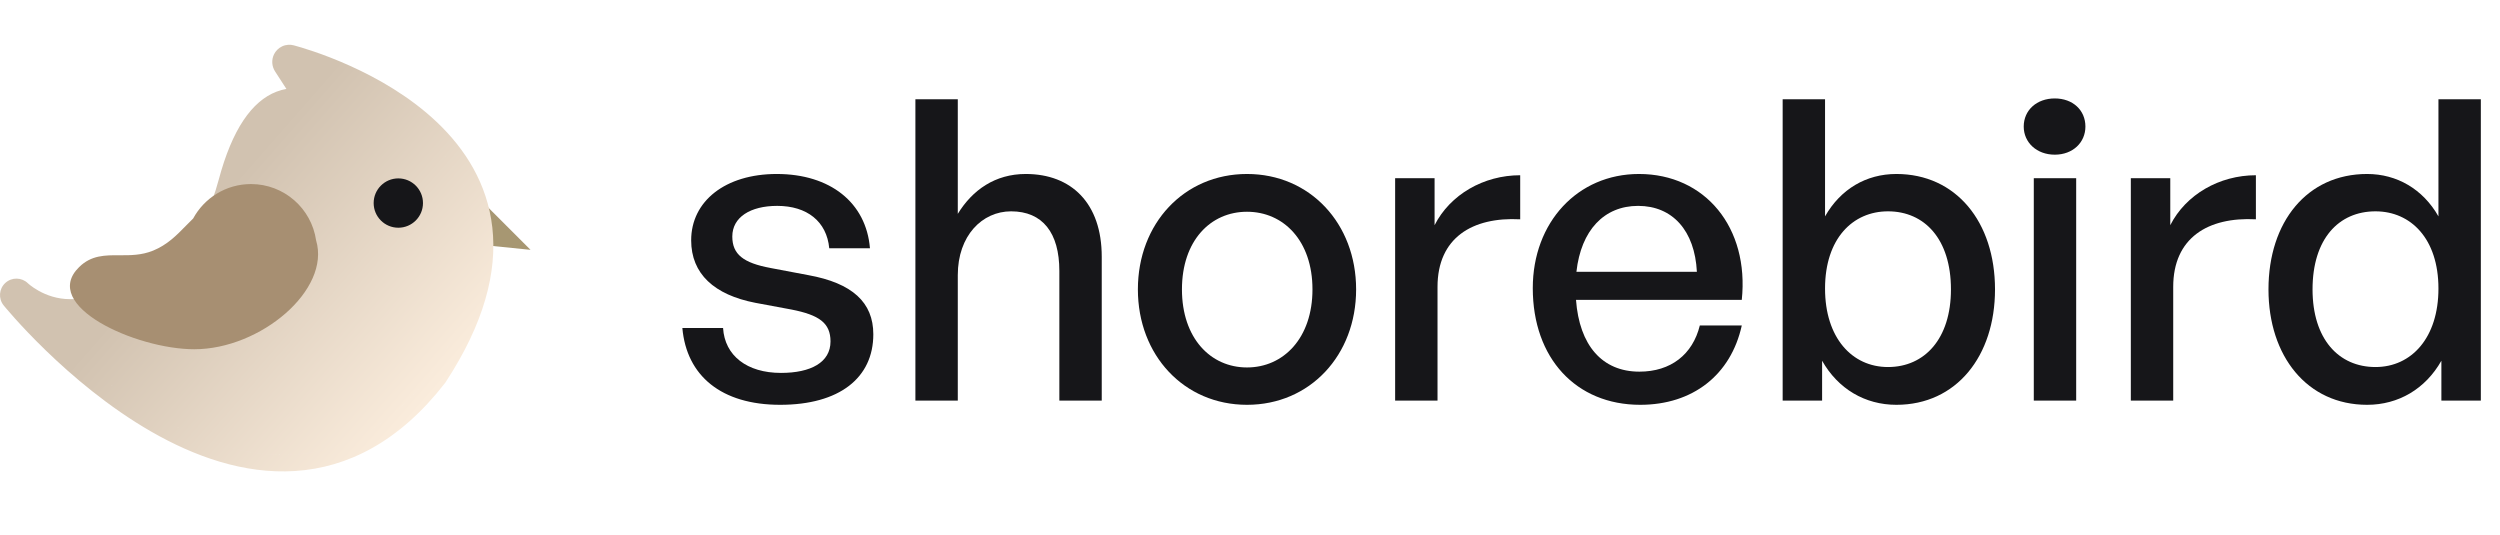
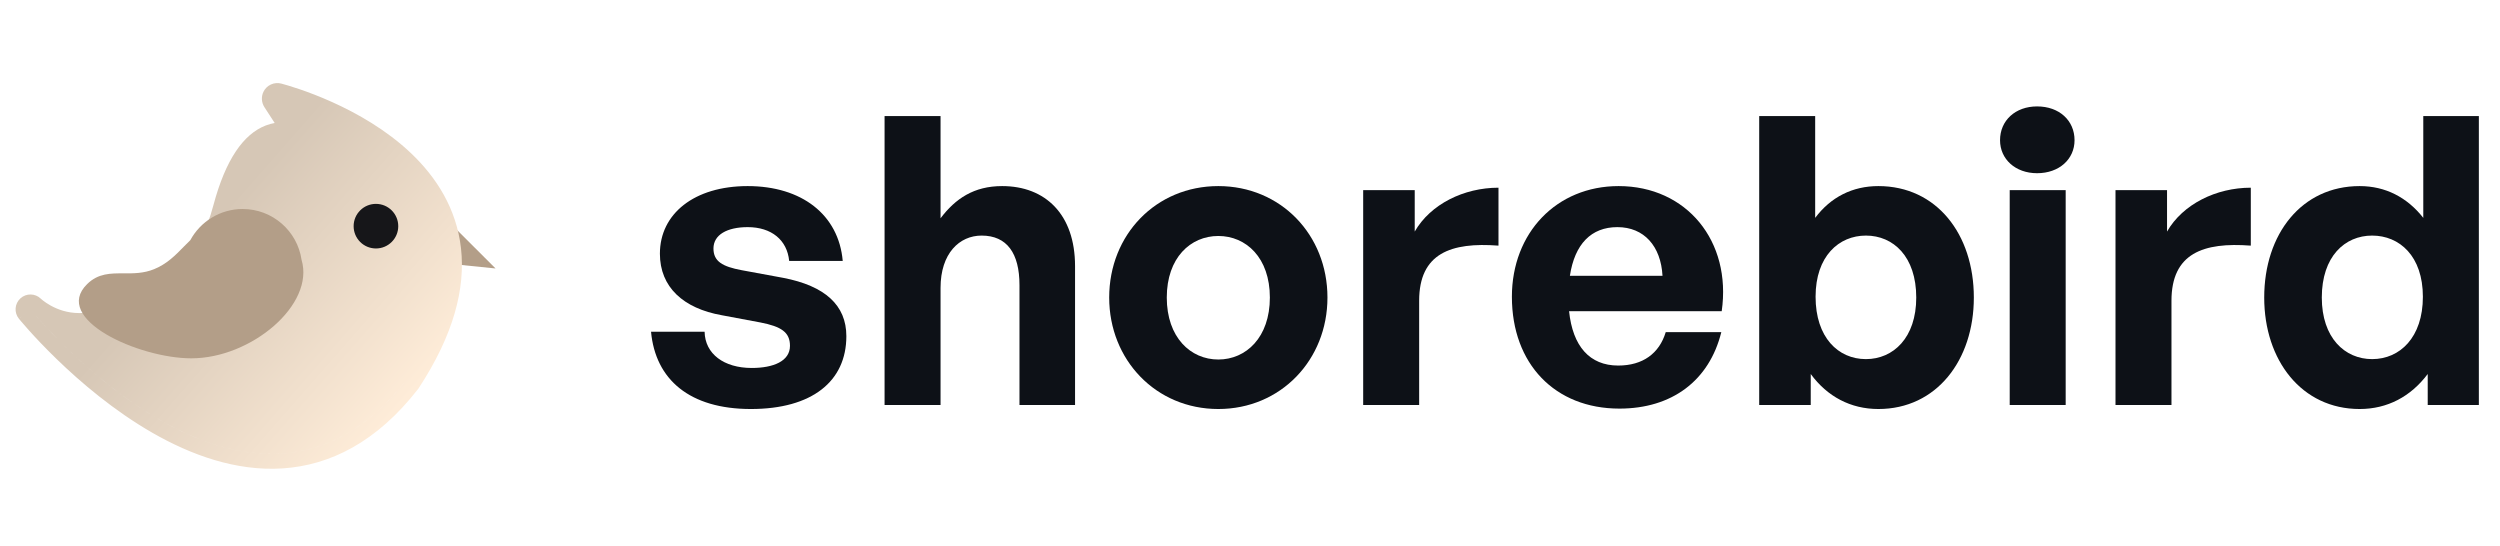
- <svg xmlns="http://www.w3.org/2000/svg" width="823" height="176" viewBox="0 0 823 176" fill="none">
-   <path d="M287.496 110.052C287.496 124.42 276.305 133.263 256.824 133.263C237.482 133.263 226.014 123.73 224.633 107.979H238.034C238.587 117.098 245.909 122.762 257.1 122.762C266.91 122.762 273.403 119.308 273.403 112.4C273.403 106.321 269.673 103.696 260.554 101.9L248.673 99.69C235.133 97.065 227.534 90.157 227.534 79.104C227.534 66.255 238.725 57.275 255.719 57.275C273.265 57.275 285.147 66.669 286.39 81.729H272.989C272.16 72.887 265.666 67.775 255.857 67.775C247.015 67.775 241.074 71.505 241.074 77.86C241.074 83.801 244.804 86.564 253.646 88.222L266.081 90.571C280.588 93.196 287.496 99.552 287.496 110.052Z" fill="#161619" />
-   <path d="M315.304 90.571V131.881H301.349V32.682H315.304V70.4C320.139 62.525 327.6 57.275 337.685 57.275C352.745 57.275 362.692 66.946 362.692 84.492V131.881H348.738V89.189C348.738 76.617 343.212 69.571 332.85 69.571C323.317 69.571 315.304 77.584 315.304 90.571Z" fill="#161619" />
-   <path d="M410.513 133.263C389.789 133.263 374.591 116.96 374.591 95.269C374.591 73.577 389.789 57.275 410.513 57.275C431.237 57.275 446.435 73.577 446.435 95.269C446.435 116.96 431.237 133.263 410.513 133.263ZM410.513 120.966C422.533 120.966 432.066 111.295 432.066 95.269C432.066 79.242 422.533 69.709 410.513 69.709C398.493 69.709 389.098 79.242 389.098 95.269C389.098 111.295 398.493 120.966 410.513 120.966Z" fill="#161619" />
-   <path d="M473.232 94.44V131.881H459.278V58.656H472.265V74.13C477.377 64.044 488.43 57.689 500.45 57.689V72.196C484.7 71.367 473.232 78.275 473.232 94.44Z" fill="#161619" />
-   <path d="M539.96 133.263C518.822 133.263 504.591 117.927 504.591 94.854C504.591 73.163 519.375 57.275 539.546 57.275C561.375 57.275 575.882 74.959 573.395 98.723H518.822C519.927 113.644 527.388 122.348 539.684 122.348C550.046 122.348 557.23 116.683 559.579 107.15H573.395C569.803 123.453 557.23 133.263 539.96 133.263ZM539.27 67.775C528.079 67.775 520.48 75.788 518.96 89.466H558.612C557.921 75.926 550.599 67.775 539.27 67.775Z" fill="#161619" />
-   <path d="M656.758 95.269C656.758 117.236 644.048 133.263 624.291 133.263C613.929 133.263 605.087 128.012 599.837 118.756V131.881H586.85V32.682H600.804V71.229C605.916 62.248 614.343 57.275 624.291 57.275C643.91 57.275 656.758 73.025 656.758 95.269ZM642.252 95.269C642.252 78.689 633.548 69.571 621.528 69.571C609.922 69.571 600.804 78.551 600.804 94.992C600.804 111.157 609.646 120.828 621.528 120.828C633.548 120.828 642.252 111.571 642.252 95.269Z" fill="#161619" />
-   <path d="M686.518 41.663C686.518 46.913 682.373 50.919 676.432 50.919C670.491 50.919 666.208 46.913 666.208 41.663C666.208 36.274 670.491 32.406 676.432 32.406C682.373 32.406 686.518 36.274 686.518 41.663ZM683.478 131.881H669.524V58.656H683.478V131.881Z" fill="#161619" />
-   <path d="M715.422 94.44V131.881H701.468V58.656H714.455V74.13C719.567 64.044 730.62 57.689 742.64 57.689V72.196C726.89 71.367 715.422 78.275 715.422 94.44Z" fill="#161619" />
-   <path d="M746.782 95.269C746.782 73.025 759.492 57.275 779.249 57.275C789.059 57.275 797.625 62.248 802.736 71.229V32.682H816.691V131.881H803.704V118.756C798.453 128.012 789.611 133.263 779.249 133.263C759.492 133.263 746.782 117.236 746.782 95.269ZM761.288 95.269C761.288 111.571 769.854 120.828 782.012 120.828C793.894 120.828 802.736 111.157 802.736 94.992C802.736 78.551 793.618 69.571 782.012 69.571C769.854 69.571 761.288 78.689 761.288 95.269Z" fill="#161619" />
-   <path d="M174.65 82.249L158.412 66.011C159.34 69.276 161.578 79.325 161.707 80.933L174.65 82.249Z" fill="#A79772" />
-   <path fill-rule="evenodd" clip-rule="evenodd" d="M146.446 126.167L146.581 125.994L146.701 125.81C159.445 106.358 163.713 89.465 162.077 74.905C160.44 60.339 152.99 48.945 143.932 40.315C126.053 23.278 100.919 16.055 96.726 14.928C95.561 14.615 94.18 14.647 92.861 15.268C91.582 15.871 90.723 16.856 90.231 17.837C89.283 19.727 89.498 21.886 90.552 23.515L94.279 29.271C93.22 29.455 92.138 29.75 91.041 30.172C82.926 33.293 76.427 42.56 71.989 59.202C66.964 78.048 57.111 87.647 47.616 92.691C37.913 97.846 28.107 98.486 23.091 98.486C18.823 98.486 15.302 97.153 12.807 95.776C11.565 95.091 10.61 94.413 9.986 93.925C9.676 93.683 9.452 93.491 9.321 93.375C9.255 93.317 9.213 93.278 9.196 93.261L9.189 93.255C7.144 91.263 3.899 91.201 1.779 93.121C-0.35 95.049 -0.602 98.305 1.205 100.538L5.412 97.133C1.205 100.538 1.206 100.539 1.208 100.542L1.213 100.548L1.229 100.567L1.282 100.633C1.328 100.688 1.392 100.766 1.475 100.867C1.642 101.068 1.884 101.358 2.199 101.728C2.827 102.469 3.746 103.532 4.93 104.85C7.296 107.487 10.728 111.153 15.023 115.314C23.584 123.608 35.712 133.999 49.784 142.084C63.81 150.143 80.218 156.167 97.181 155.055C114.403 153.927 131.413 145.495 146.446 126.167ZM29.143 120.806C57.163 144.477 104.688 171.032 142.17 122.841C167.551 84.1 156.316 58.547 138.428 42.602C156.318 58.547 167.557 84.1 142.173 122.844C104.69 171.037 57.163 144.478 29.143 120.806ZM106.985 38.94C106.72 38.675 106.44 38.413 106.146 38.157C106.44 38.414 106.721 38.676 106.986 38.942L106.985 38.94ZM5.923 97.593C5.619 97.333 5.447 97.167 5.415 97.135C5.414 97.134 5.413 97.133 5.413 97.133C5.413 97.133 5.587 97.305 5.923 97.593Z" fill="url(#paint0_linear_1184_11468)" />
-   <path fill-rule="evenodd" clip-rule="evenodd" d="M63.587 71.932C67.252 65.178 74.406 60.592 82.63 60.592C93.515 60.592 102.524 68.625 104.052 79.086C108.954 95.398 85.773 114.972 63.955 114.972C44.741 114.972 13.067 100.624 26.065 87.908C30.073 83.988 34.546 84.008 39.34 84.03C42.879 84.046 46.593 84.063 50.423 82.495C55.087 80.586 58.163 77.433 61.118 74.402C61.94 73.559 62.752 72.726 63.587 71.932Z" fill="#A78F72" />
-   <path d="M131.126 74.966C126.642 74.966 123.007 71.331 123.007 66.847C123.007 62.363 126.642 58.728 131.126 58.728C135.61 58.728 139.245 62.363 139.245 66.847C139.245 71.331 135.61 74.966 131.126 74.966Z" fill="#161619" />
-   <defs>
-     <linearGradient id="paint0_linear_1184_11468" x1="66.256" y1="71.738" x2="139.812" y2="136.213" gradientUnits="userSpaceOnUse">
-       <stop stop-color="#D1C2B0" />
-       <stop offset="1" stop-color="#FBEDDD" />
-     </linearGradient>
-   </defs>
+ <svg xmlns="http://www.w3.org/2000/svg" width="642" height="140" viewBox="0 0 642 140">
+   <path id="Path" fill="#0d1117" stroke="none" d="M 581.45 76.41 C 581.45 60.084 591.068 47.787 605.959 47.787 C 612.578 47.787 618.162 50.68 622.299 55.95 L 622.299 29.807 L 636.57 29.807 L 636.57 104.001 L 623.437 104.001 L 623.437 96.044 C 619.093 101.83 613.095 105.034 605.959 105.034 C 591.068 105.034 581.45 92.531 581.45 76.41 Z M 596.238 76.41 C 596.238 86.744 602.133 92.22 609.165 92.22 C 616.301 92.22 622.196 86.641 622.196 76.204 C 622.196 65.767 616.198 60.497 609.165 60.497 C 602.133 60.497 596.238 65.87 596.238 76.41 Z" />
+   <path id="path1" fill="#0d1117" stroke="none" d="M 557.634 77.237 L 557.634 104 L 543.259 104 L 543.259 48.82 L 556.496 48.82 L 556.496 59.464 C 560.53 52.437 569.113 48.2 578.007 48.2 L 578.007 63.08 C 565.804 62.15 557.634 65.044 557.634 77.237 Z" />
+   <path id="path2" fill="#0d1117" stroke="none" d="M 532.743 36.007 C 532.743 40.864 528.813 44.48 523.125 44.48 C 517.541 44.48 513.611 40.864 513.611 36.007 C 513.611 30.944 517.541 27.327 523.125 27.327 C 528.813 27.327 532.743 30.944 532.743 36.007 Z M 530.467 104.001 L 516.093 104.001 L 516.093 48.82 L 530.467 48.82 L 530.467 104.001 Z" />
+   <path id="path3" fill="#0d1117" stroke="none" d="M 506.882 76.41 C 506.882 92.531 497.264 105.034 482.372 105.034 C 475.237 105.034 469.239 101.83 464.999 96.044 L 464.999 104.001 L 451.762 104.001 L 451.762 29.807 L 466.136 29.807 L 466.136 55.95 C 470.17 50.577 475.754 47.787 482.372 47.787 C 497.264 47.787 506.882 60.084 506.882 76.41 Z M 492.093 76.41 C 492.093 65.87 486.199 60.497 479.167 60.497 C 472.238 60.497 466.24 65.767 466.24 76.204 C 466.24 86.641 472.031 92.22 479.167 92.22 C 486.199 92.22 492.093 86.744 492.093 76.41 Z" />
+   <path id="path4" fill="#0d1117" stroke="none" d="M 415.867 104.93 C 399.32 104.93 388.255 93.46 388.255 76.204 C 388.255 59.774 399.734 47.787 415.66 47.787 C 433.137 47.787 444.719 61.944 442.134 79.924 L 402.94 79.924 C 403.87 88.914 408.214 93.874 415.556 93.874 C 421.865 93.874 426.105 90.774 427.759 85.297 L 442.031 85.297 C 438.928 97.8 429.31 104.93 415.867 104.93 Z M 415.35 58.327 C 408.628 58.327 404.388 62.667 403.147 70.83 L 426.932 70.83 C 426.518 63.184 422.175 58.327 415.35 58.327 Z" />
+   <path id="path5" fill="#0d1117" stroke="none" d="M 364.439 77.237 L 364.439 104 L 350.064 104 L 350.064 48.82 L 363.301 48.82 L 363.301 59.464 C 367.334 52.437 375.918 48.2 384.811 48.2 L 384.811 63.08 C 372.608 62.15 364.439 65.044 364.439 77.237 Z" />
+   <path id="path6" fill="#0d1117" stroke="none" d="M 312.865 105.034 C 296.836 105.034 284.84 92.427 284.84 76.41 C 284.84 60.29 296.836 47.787 312.865 47.787 C 328.894 47.787 340.891 60.29 340.891 76.41 C 340.891 92.427 328.894 105.034 312.865 105.034 Z M 312.865 92.324 C 320.001 92.324 326.102 86.64 326.102 76.41 C 326.102 66.18 320.001 60.6 312.865 60.6 C 305.73 60.6 299.628 66.18 299.628 76.41 C 299.628 86.64 305.73 92.324 312.865 92.324 Z" />
+   <path id="path7" fill="#0d1117" stroke="none" d="M 241.533 73.93 L 241.533 104.001 L 227.158 104.001 L 227.158 29.807 L 241.533 29.807 L 241.533 56.054 C 245.359 50.991 250.116 47.787 257.355 47.787 C 268.421 47.787 276.073 55.02 276.073 68.35 L 276.073 104.001 L 261.802 104.001 L 261.802 73.207 C 261.802 65.044 258.596 60.497 252.081 60.497 C 246.393 60.497 241.533 65.044 241.533 73.93 Z" />
+   <path id="path8" fill="#0d1117" stroke="none" d="M 217.344 86.33 C 217.344 97.904 208.554 105.034 192.835 105.034 C 177.116 105.034 168.326 97.491 167.188 85.194 L 180.942 85.194 C 181.046 90.877 185.906 94.494 193.042 94.494 C 198.626 94.494 202.866 92.737 202.866 88.81 C 202.866 85.297 200.591 83.85 195.317 82.817 L 185.389 80.957 C 175.461 79.2 169.463 73.724 169.463 65.147 C 169.463 54.917 178.253 47.787 192.008 47.787 C 205.865 47.787 215.379 55.124 216.413 67.007 L 202.659 67.007 C 202.142 61.634 198.109 58.327 192.008 58.327 C 186.733 58.327 183.217 60.29 183.217 63.804 C 183.217 67.11 185.492 68.454 190.456 69.384 L 201.108 71.347 C 211.863 73.414 217.344 78.374 217.344 86.33 Z" />
+   <path id="path9" fill="#b39e88" stroke="none" d="M 127.257 68.943 L 115.797 57.492 C 116.452 59.795 118.032 66.881 118.123 68.015 L 127.257 68.943 Z" />
+   <linearGradient id="linearGradient1" x1="50.76" y1="61.532" x2="102.635" y2="107.04" gradientUnits="userSpaceOnUse">
+     <stop offset="1e-05" stop-color="#d6c7b6" stop-opacity="1" />
+     <stop offset="1" stop-color="#ffedd9" stop-opacity="1" />
+   </linearGradient>
+   <path id="path10" fill="url(#linearGradient1)" fill-rule="evenodd" stroke="none" d="M 107.353 99.914 L 107.448 99.792 L 107.533 99.663 C 116.527 85.946 119.539 74.033 118.384 63.765 C 117.229 53.493 111.971 45.459 105.579 39.373 C 92.961 27.359 75.223 22.265 72.263 21.471 C 71.441 21.25 70.467 21.272 69.536 21.71 C 68.633 22.135 68.027 22.83 67.68 23.522 C 67.011 24.855 67.162 26.377 67.906 27.526 L 70.537 31.585 C 69.789 31.715 69.026 31.922 68.252 32.22 C 62.525 34.421 57.938 40.956 54.806 52.691 C 51.259 65.982 44.306 72.751 37.605 76.308 C 30.757 79.943 23.837 80.394 20.296 80.394 C 17.284 80.394 14.799 79.454 13.038 78.484 C 12.162 78 11.488 77.522 11.048 77.178 C 10.829 77.007 10.671 76.872 10.578 76.79 C 10.532 76.749 10.502 76.721 10.49 76.71 L 10.485 76.705 C 9.042 75.3 6.751 75.257 5.256 76.611 C 3.753 77.971 3.575 80.266 4.85 81.841 L 7.82 79.44 C 4.85 81.841 4.851 81.842 4.853 81.844 L 4.856 81.848 L 4.867 81.862 L 4.905 81.908 C 4.937 81.947 4.982 82.002 5.041 82.073 C 5.159 82.215 5.33 82.42 5.552 82.681 C 5.995 83.203 6.644 83.952 7.479 84.882 C 9.149 86.741 11.571 89.327 14.602 92.261 C 20.644 98.11 29.203 105.438 39.134 111.139 C 49.034 116.822 60.613 121.071 72.585 120.287 C 84.739 119.491 96.743 113.544 107.353 99.914 Z M 15.131 87.417 C 10.509 82.761 7.82 79.44 7.82 79.44 C 8.152 79.85 64.345 148.948 104.336 97.57 C 118.753 75.583 116.432 59.62 108.394 48.364 C 116.432 59.62 118.755 75.584 104.337 97.571 C 72.985 137.85 31.676 104.083 15.131 87.417 Z" />
+   <path id="path11" fill="#b39e88" fill-rule="evenodd" stroke="none" d="M 77.437 66.716 C 80.893 78.218 64.534 92.019 49.138 92.019 C 35.577 92.019 13.224 81.901 22.397 72.934 C 25.225 70.17 28.382 70.184 31.765 70.199 C 34.263 70.211 36.884 70.223 39.587 69.117 C 42.879 67.771 45.05 65.547 47.135 63.41 C 47.716 62.815 48.29 62.227 48.879 61.666 C 51.466 56.905 56.514 53.672 62.317 53.672 C 70 53.672 76.359 59.338 77.437 66.716 Z" />
+   <path id="path12" fill="#161619" stroke="none" d="M 96.542 63.807 C 93.377 63.807 90.812 61.244 90.812 58.081 C 90.812 54.919 93.377 52.356 96.542 52.356 C 99.706 52.356 102.272 54.919 102.272 58.081 C 102.272 61.244 99.706 63.807 96.542 63.807 Z" />
</svg>
